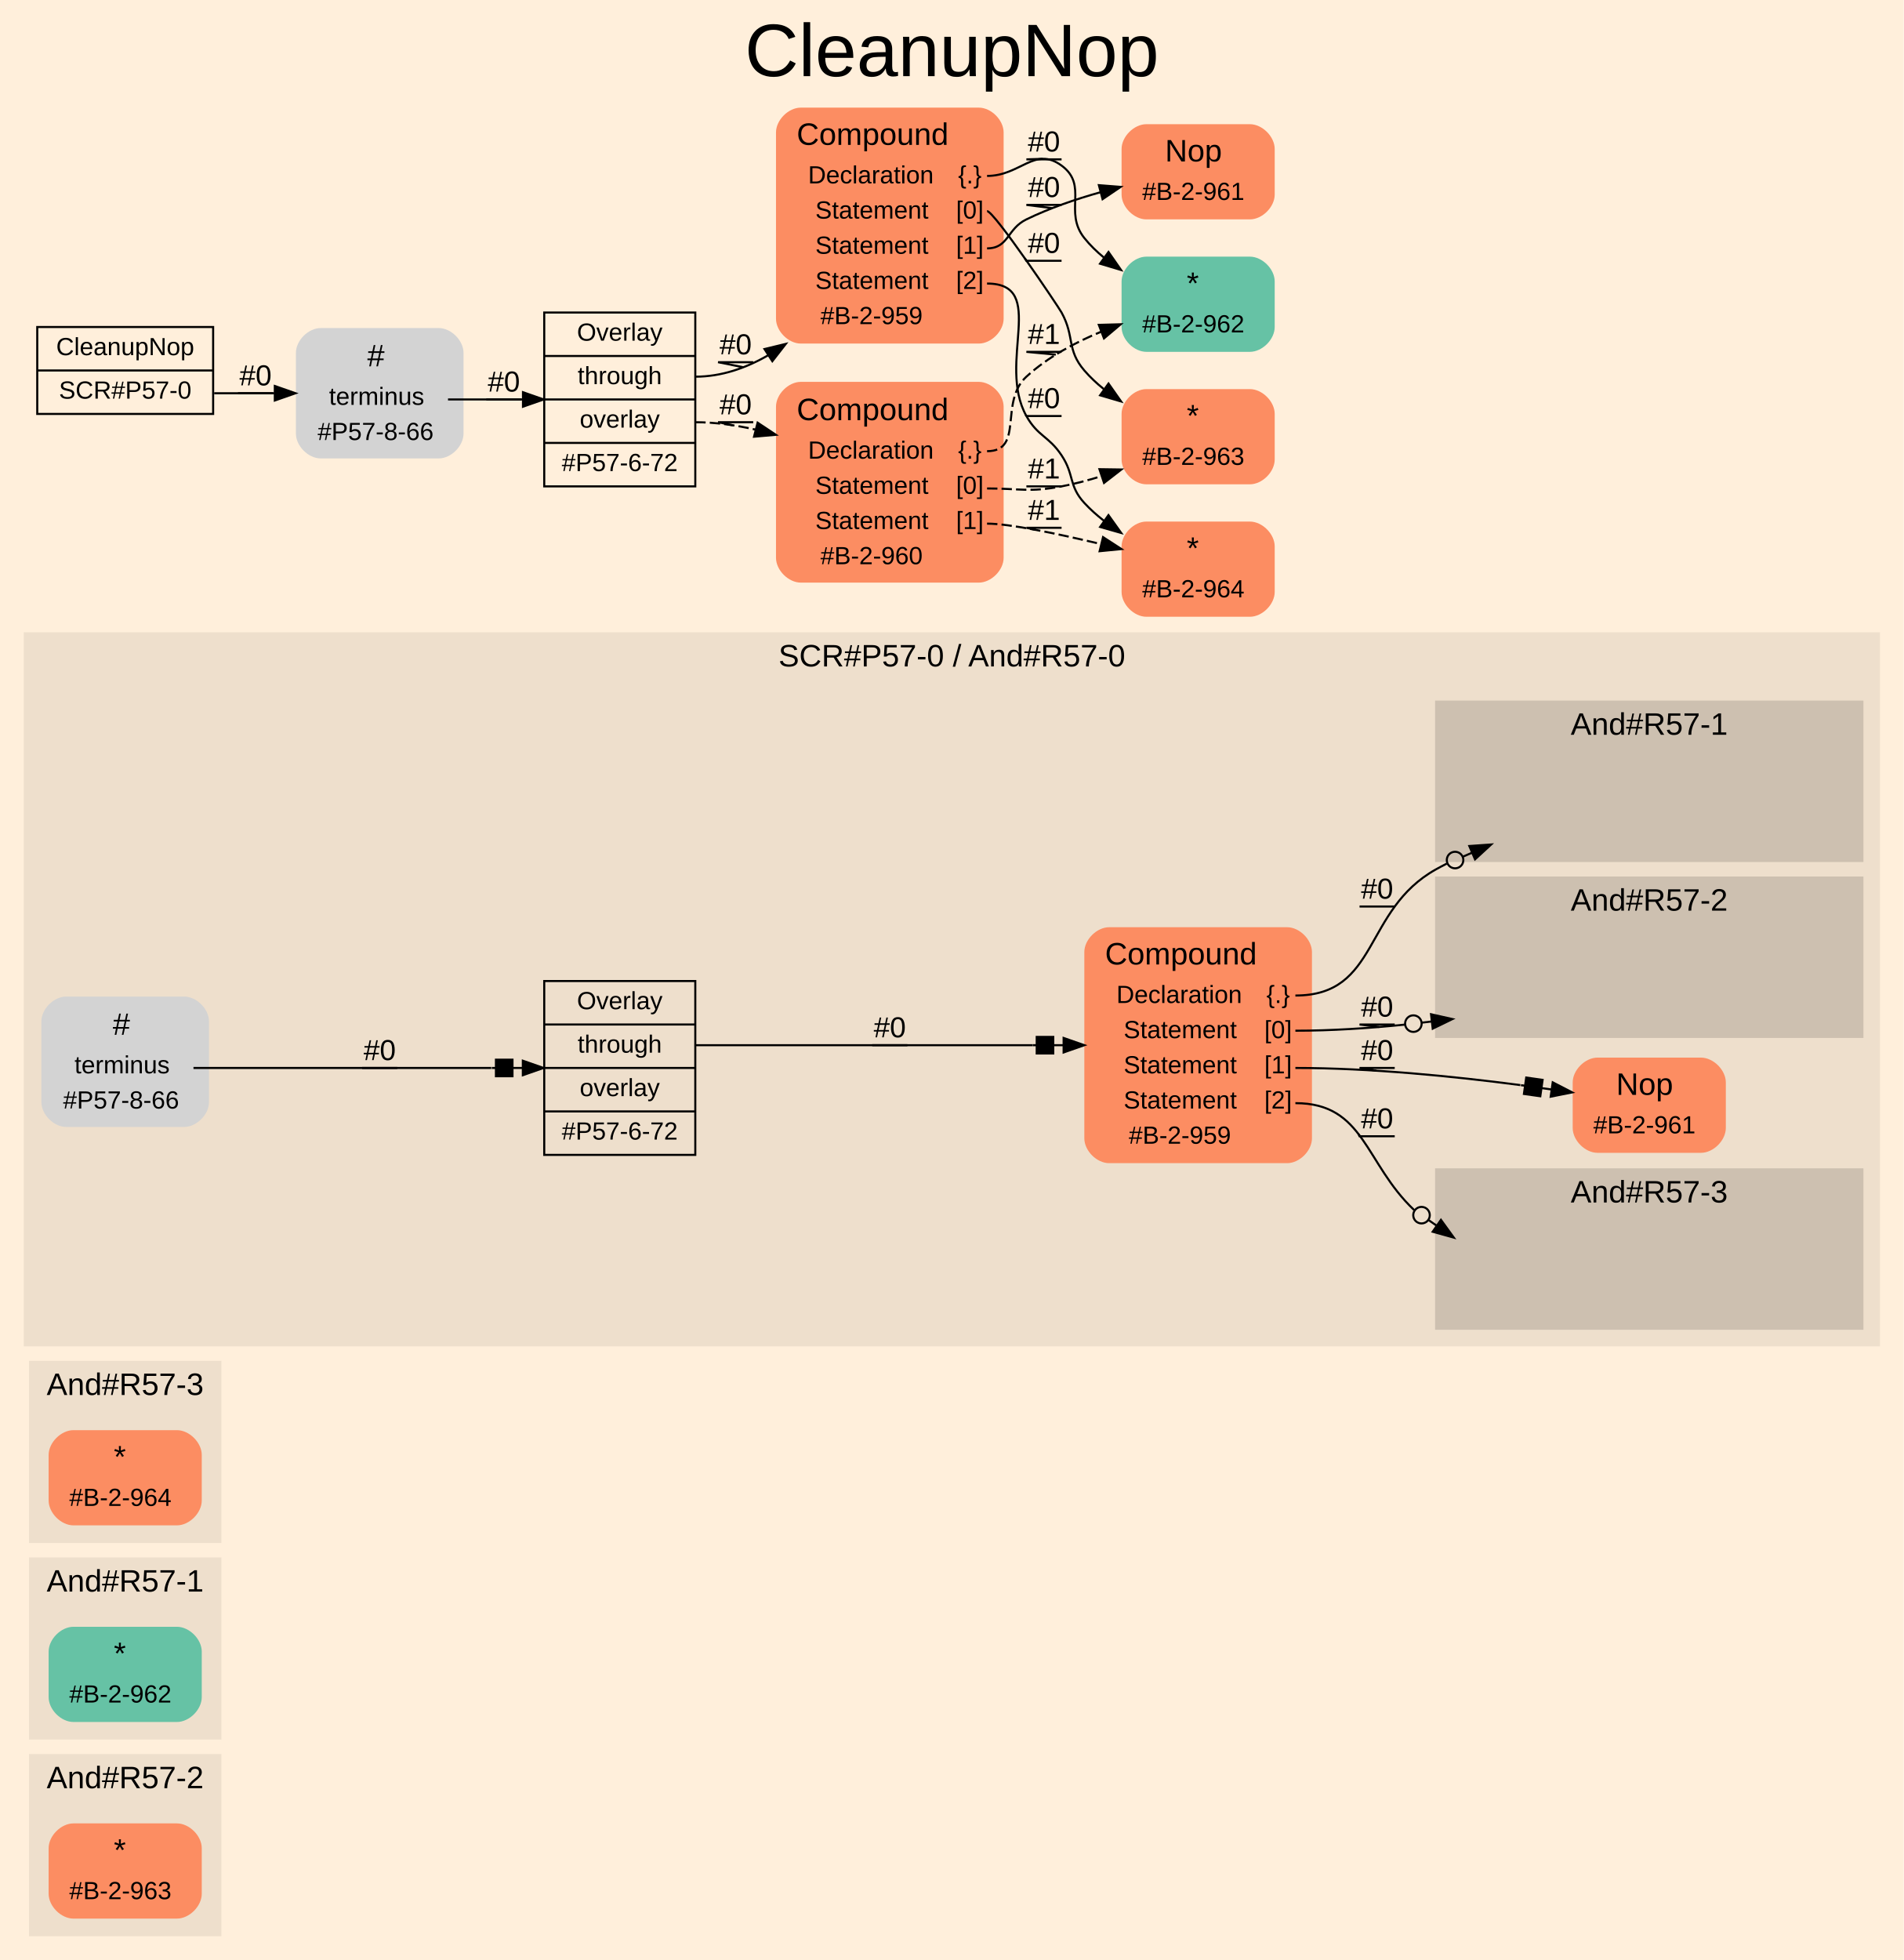
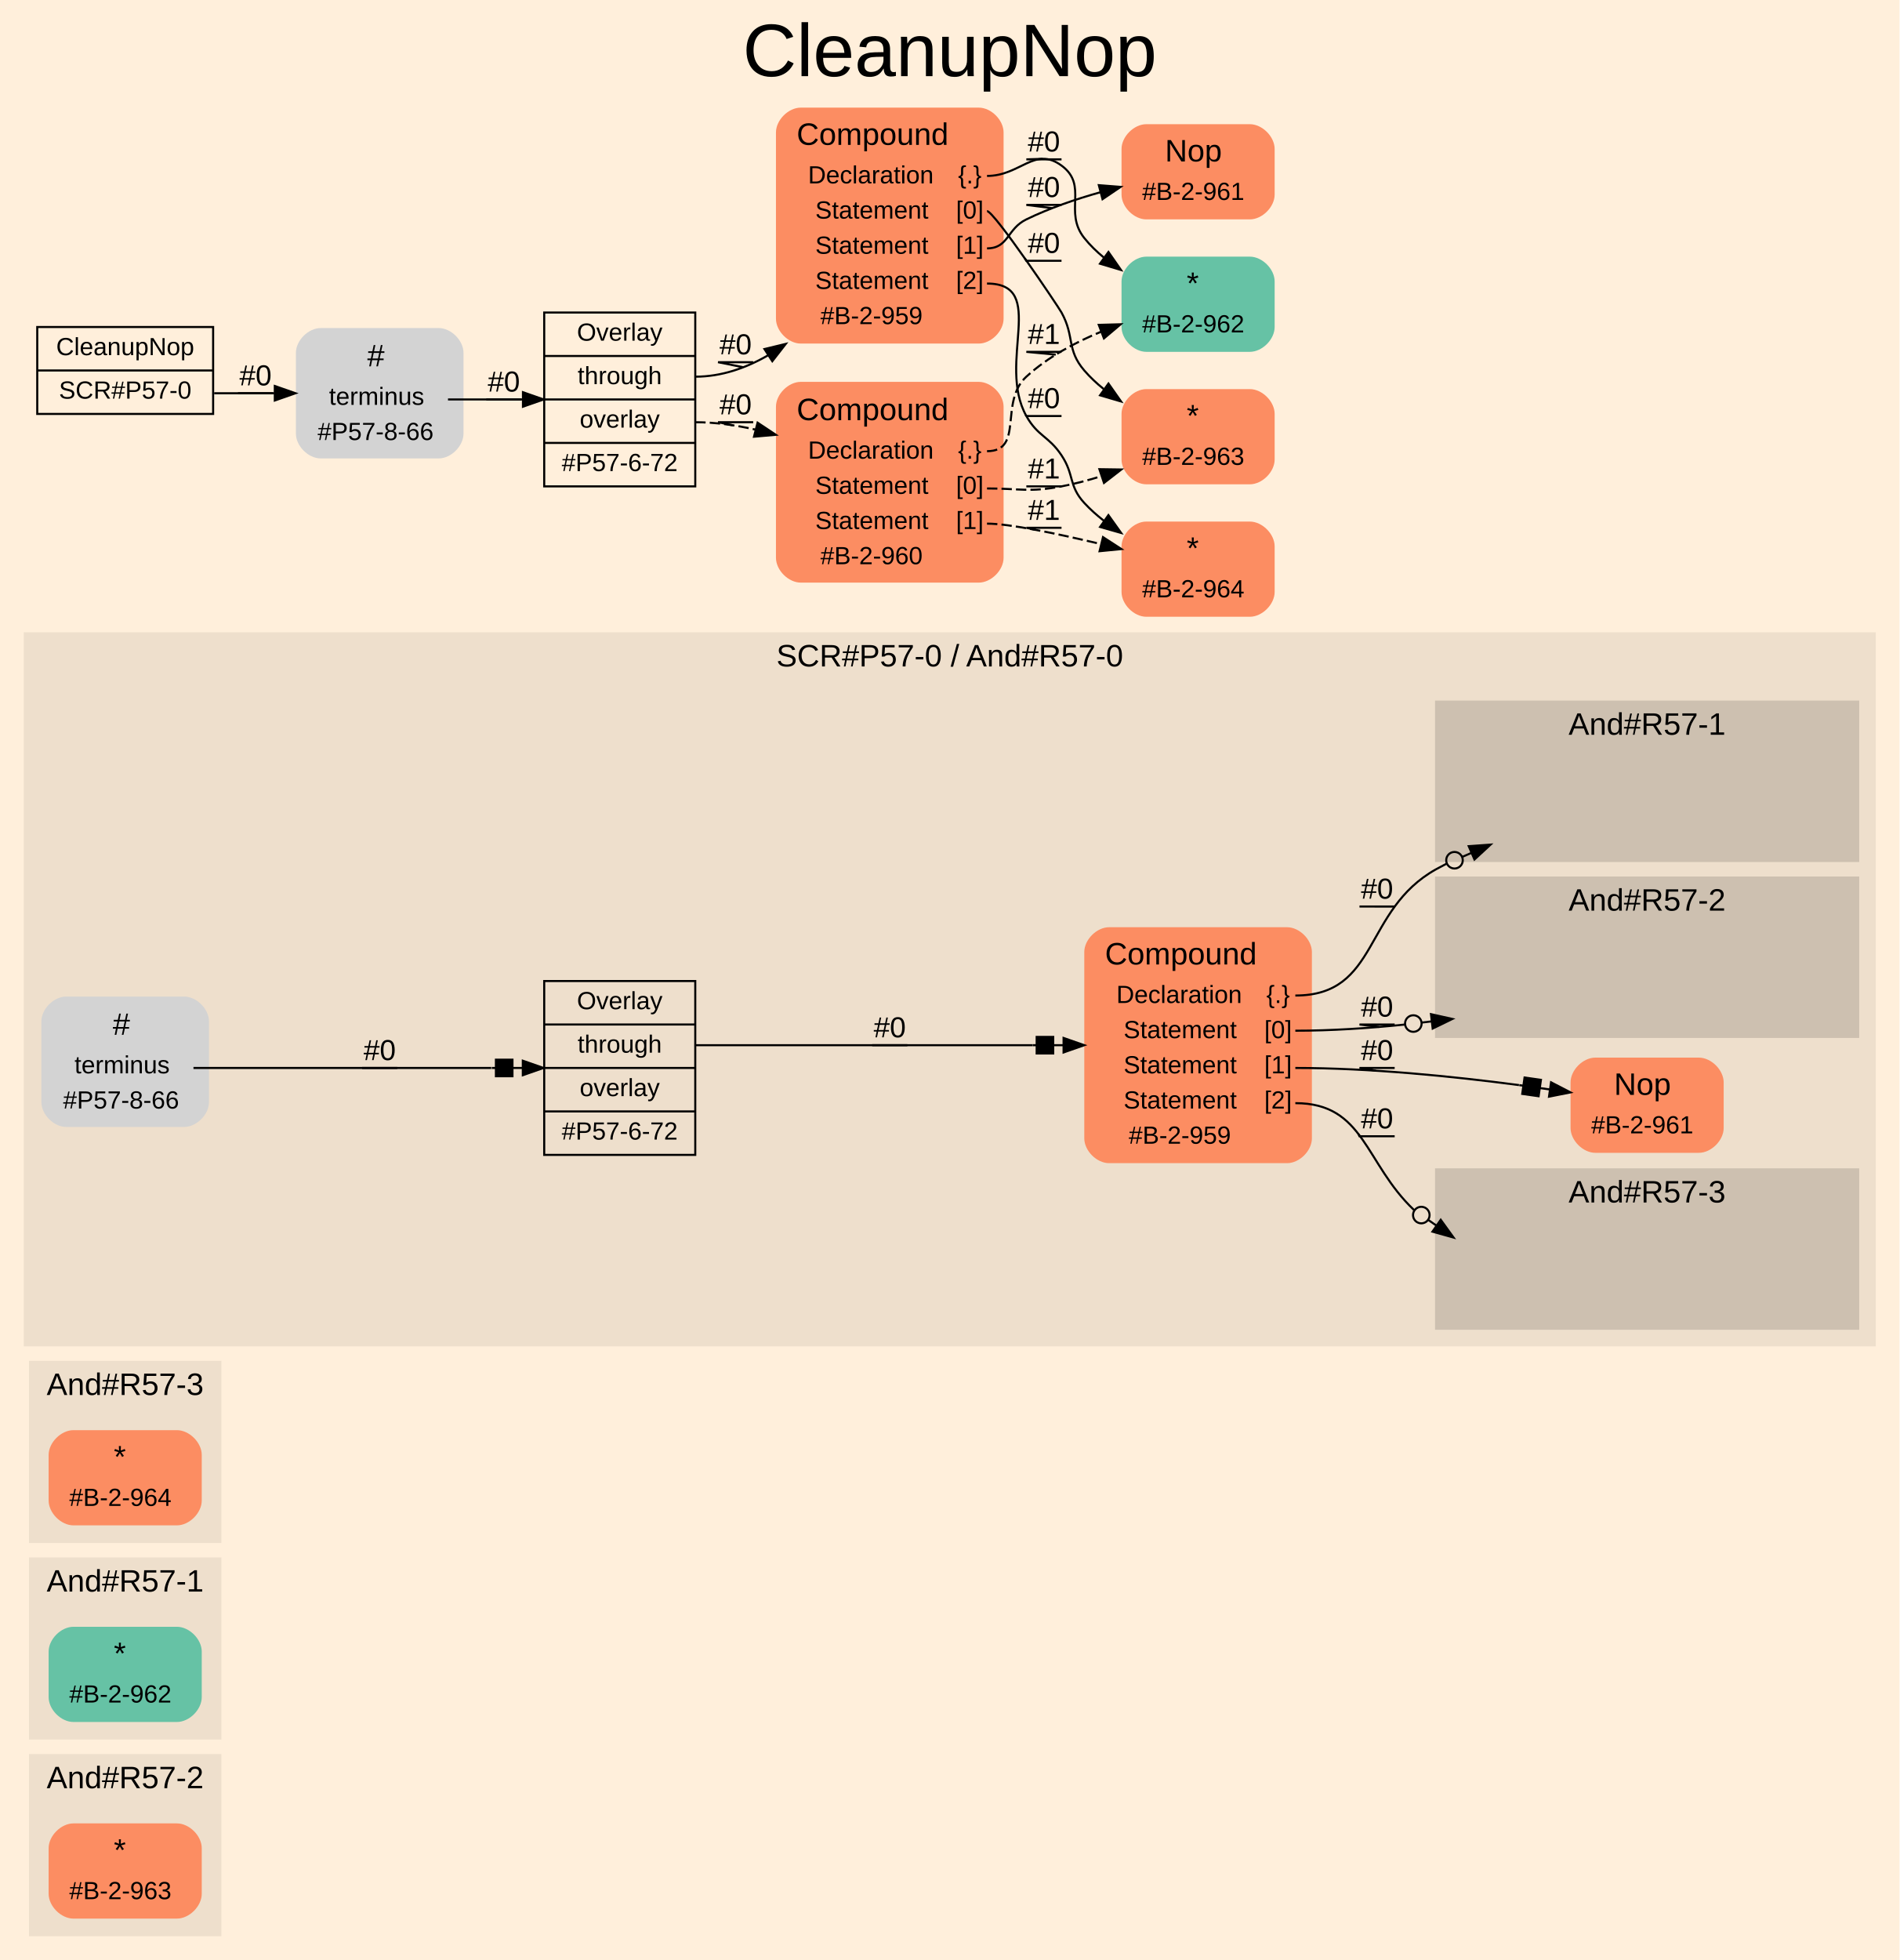
- <svg xmlns="http://www.w3.org/2000/svg" width="920pt" height="947pt" viewBox="0.00 0.00 920.00 947.00">
+ <svg xmlns="http://www.w3.org/2000/svg" width="918pt" height="947pt" viewBox="0.00 0.00 918.00 947.00">
  <g id="graph0" class="graph" transform="scale(1 1) rotate(0) translate(4 943)">
-     <polygon fill="#ffefdb" stroke="transparent" points="-4,4 -4,-943 916,-943 916,4 -4,4" />
-     <text text-anchor="middle" x="456" y="-906.2" font-family="Arial" font-size="36.00" fill="#000000">CleanupNop</text>
+     <polygon fill="#ffefdb" stroke="transparent" points="-4,4 -4,-943 914,-943 914,4 -4,4" />
+     <text text-anchor="middle" x="455" y="-906.2" font-family="Arial" font-size="36.00" fill="#000000">CleanupNop</text>
    <g id="clust1" class="cluster">
      <polygon fill="#eedfcc" stroke="#eedfcc" points="10.5,-8 10.5,-95 102.5,-95 102.5,-8 10.5,-8" />
      <text text-anchor="middle" x="56.5" y="-79" font-family="Arial" font-size="15.00" fill="#000000">And#R57-2</text>
    </g>
    <g id="clust2" class="cluster">
      <polygon fill="#eedfcc" stroke="#eedfcc" points="10.5,-103 10.5,-190 102.5,-190 102.5,-103 10.5,-103" />
      <text text-anchor="middle" x="56.5" y="-174" font-family="Arial" font-size="15.00" fill="#000000">And#R57-1</text>
    </g>
    <g id="clust3" class="cluster">
      <polygon fill="#eedfcc" stroke="#eedfcc" points="10.5,-198 10.5,-285 102.5,-285 102.5,-198 10.5,-198" />
      <text text-anchor="middle" x="56.5" y="-269" font-family="Arial" font-size="15.00" fill="#000000">And#R57-3</text>
    </g>
    <g id="clust4" class="cluster">
-       <polygon fill="#eedfcc" stroke="#eedfcc" points="8,-293 8,-637 904,-637 904,-293 8,-293" />
-       <text text-anchor="middle" x="456" y="-621" font-family="Arial" font-size="15.00" fill="#000000">SCR#P57-0 / And#R57-0</text>
+       <polygon fill="#eedfcc" stroke="#eedfcc" points="8,-293 8,-637 902,-637 902,-293 8,-293" />
+       <text text-anchor="middle" x="455" y="-621" font-family="Arial" font-size="15.00" fill="#000000">SCR#P57-0 / And#R57-0</text>
    </g>
    <g id="clust5" class="cluster">
-       <polygon fill="#cdc0b0" stroke="#cdc0b0" points="690,-527 690,-604 896,-604 896,-527 690,-527" />
-       <text text-anchor="middle" x="793" y="-588" font-family="Arial" font-size="15.00" fill="#000000">And#R57-1</text>
+       <polygon fill="#cdc0b0" stroke="#cdc0b0" points="690,-527 690,-604 894,-604 894,-527 690,-527" />
+       <text text-anchor="middle" x="792" y="-588" font-family="Arial" font-size="15.00" fill="#000000">And#R57-1</text>
    </g>
    <g id="clust6" class="cluster">
-       <polygon fill="#cdc0b0" stroke="#cdc0b0" points="690,-442 690,-519 896,-519 896,-442 690,-442" />
-       <text text-anchor="middle" x="793" y="-503" font-family="Arial" font-size="15.00" fill="#000000">And#R57-2</text>
+       <polygon fill="#cdc0b0" stroke="#cdc0b0" points="690,-442 690,-519 894,-519 894,-442 690,-442" />
+       <text text-anchor="middle" x="792" y="-503" font-family="Arial" font-size="15.00" fill="#000000">And#R57-2</text>
    </g>
    <g id="clust7" class="cluster">
-       <polygon fill="#cdc0b0" stroke="#cdc0b0" points="690,-301 690,-378 896,-378 896,-301 690,-301" />
-       <text text-anchor="middle" x="793" y="-362" font-family="Arial" font-size="15.00" fill="#000000">And#R57-3</text>
+       <polygon fill="#cdc0b0" stroke="#cdc0b0" points="690,-301 690,-378 894,-378 894,-301 690,-301" />
+       <text text-anchor="middle" x="792" y="-362" font-family="Arial" font-size="15.00" fill="#000000">And#R57-3</text>
    </g>
    <g id="node1" class="node">
      <path fill="#fc8d62" stroke="transparent" d="M81.5,-62C81.5,-62 31.5,-62 31.5,-62 25.5,-62 19.5,-56 19.5,-50 19.5,-50 19.5,-28 19.5,-28 19.5,-22 25.5,-16 31.5,-16 31.5,-16 81.5,-16 81.5,-16 87.5,-16 93.5,-22 93.5,-28 93.5,-28 93.5,-50 93.5,-50 93.5,-56 87.5,-62 81.5,-62" />
      <text text-anchor="start" x="51" y="-44" font-family="Arial" font-size="15.00" fill="#000000">*</text>
      <text text-anchor="start" x="29.5" y="-25.4" font-family="Arial" font-size="12.00" fill="#000000">#B-2-963</text>
    </g>
    <g id="node2" class="node">
      <path fill="#66c2a5" stroke="transparent" d="M81.5,-157C81.5,-157 31.5,-157 31.5,-157 25.5,-157 19.5,-151 19.5,-145 19.5,-145 19.5,-123 19.5,-123 19.5,-117 25.5,-111 31.5,-111 31.5,-111 81.5,-111 81.5,-111 87.5,-111 93.5,-117 93.5,-123 93.5,-123 93.5,-145 93.5,-145 93.5,-151 87.5,-157 81.5,-157" />
      <text text-anchor="start" x="51" y="-139" font-family="Arial" font-size="15.00" fill="#000000">*</text>
      <text text-anchor="start" x="29.5" y="-120.4" font-family="Arial" font-size="12.00" fill="#000000">#B-2-962</text>
    </g>
    <g id="node3" class="node">
      <path fill="#fc8d62" stroke="transparent" d="M81.5,-252C81.5,-252 31.5,-252 31.5,-252 25.5,-252 19.5,-246 19.5,-240 19.5,-240 19.5,-218 19.5,-218 19.5,-212 25.5,-206 31.5,-206 31.5,-206 81.5,-206 81.5,-206 87.5,-206 93.5,-212 93.5,-218 93.5,-218 93.5,-240 93.5,-240 93.5,-246 87.5,-252 81.5,-252" />
      <text text-anchor="start" x="51" y="-234" font-family="Arial" font-size="15.00" fill="#000000">*</text>
      <text text-anchor="start" x="29.5" y="-215.4" font-family="Arial" font-size="12.00" fill="#000000">#B-2-964</text>
    </g>
    <g id="node4" class="node">
      <path fill="#fc8d62" stroke="transparent" d="M618,-495C618,-495 532,-495 532,-495 526,-495 520,-489 520,-483 520,-483 520,-393 520,-393 520,-387 526,-381 532,-381 532,-381 618,-381 618,-381 624,-381 630,-387 630,-393 630,-393 630,-483 630,-483 630,-489 624,-495 618,-495" />
      <text text-anchor="start" x="530" y="-477" font-family="Arial" font-size="15.00" fill="#000000">Compound</text>
      <text text-anchor="start" x="535.5" y="-458.4" font-family="Arial" font-size="12.00" fill="#000000">Declaration</text>
      <text text-anchor="start" x="608" y="-458.4" font-family="Arial" font-size="12.00" fill="#000000">{.}</text>
      <text text-anchor="start" x="539" y="-441.4" font-family="Arial" font-size="12.00" fill="#000000">Statement</text>
      <text text-anchor="start" x="607" y="-441.4" font-family="Arial" font-size="12.00" fill="#000000">[0]</text>
      <text text-anchor="start" x="539" y="-424.4" font-family="Arial" font-size="12.00" fill="#000000">Statement</text>
      <text text-anchor="start" x="607" y="-424.4" font-family="Arial" font-size="12.00" fill="#000000">[1]</text>
      <text text-anchor="start" x="539" y="-407.4" font-family="Arial" font-size="12.00" fill="#000000">Statement</text>
      <text text-anchor="start" x="607" y="-407.4" font-family="Arial" font-size="12.00" fill="#000000">[2]</text>
      <text text-anchor="start" x="541.5" y="-390.4" font-family="Arial" font-size="12.00" fill="#000000">#B-2-959</text>
    </g>
    <g id="node5" class="node">
-       <path fill="#fc8d62" stroke="transparent" d="M818,-432C818,-432 768,-432 768,-432 762,-432 756,-426 756,-420 756,-420 756,-398 756,-398 756,-392 762,-386 768,-386 768,-386 818,-386 818,-386 824,-386 830,-392 830,-398 830,-398 830,-420 830,-420 830,-426 824,-432 818,-432" />
-       <text text-anchor="start" x="777" y="-414" font-family="Arial" font-size="15.00" fill="#000000">Nop</text>
-       <text text-anchor="start" x="766" y="-395.4" font-family="Arial" font-size="12.00" fill="#000000">#B-2-961</text>
+       <path fill="#fc8d62" stroke="transparent" d="M817,-432C817,-432 767,-432 767,-432 761,-432 755,-426 755,-420 755,-420 755,-398 755,-398 755,-392 761,-386 767,-386 767,-386 817,-386 817,-386 823,-386 829,-392 829,-398 829,-398 829,-420 829,-420 829,-426 823,-432 817,-432" />
+       <text text-anchor="start" x="776" y="-414" font-family="Arial" font-size="15.00" fill="#000000">Nop</text>
+       <text text-anchor="start" x="765" y="-395.4" font-family="Arial" font-size="12.00" fill="#000000">#B-2-961</text>
    </g>
    <g id="edge14" class="edge">
-       <path fill="none" stroke="#000000" d="M622,-427C658.148,-427 698.36,-422.973 730.703,-418.728" />
-       <polygon fill="#000000" stroke="#000000" points="746.345,-420.057 755.758,-415.195 745.367,-413.125 746.345,-420.057" />
-       <polyline fill="none" stroke="#000000" points="745.856,-416.591 740.905,-417.289 " />
-       <polygon fill="#000000" stroke="#000000" points="740.346,-413.328 741.463,-421.25 733.542,-422.367 732.425,-414.445 740.346,-413.328" />
-       <polyline fill="none" stroke="#000000" points="732.983,-418.406 731.003,-418.685 " />
+       <path fill="none" stroke="#000000" d="M622,-427C657.939,-427 697.916,-422.973 730.069,-418.728" />
+       <polygon fill="#000000" stroke="#000000" points="745.568,-420.064 754.977,-415.195 744.585,-413.134 745.568,-420.064" />
+       <polyline fill="none" stroke="#000000" points="745.076,-416.599 740.126,-417.301 " />
+       <polygon fill="#000000" stroke="#000000" points="739.564,-413.341 740.688,-421.262 732.767,-422.385 731.643,-414.464 739.564,-413.341" />
+       <polyline fill="none" stroke="#000000" points="732.205,-418.425 730.225,-418.706 " />
      <text text-anchor="middle" x="661.5" y="-430.8" font-family="Arial" font-size="14.00" fill="#000000">#0</text>
-       <polyline fill="none" stroke="#000000" points="670,-427 653,-427 661.113,-425.672 " />
+       <polyline fill="none" stroke="#000000" points="670,-427 653,-427 660.886,-425.672 " />
    </g>
    <g id="node8" class="node">
</g>
    <g id="edge12" class="edge">
-       <path fill="none" stroke="#000000" d="M622,-462C662.6,-462 654.513,-503.275 690,-523 691.686,-523.937 693.405,-524.848 695.15,-525.732" />
-       <polygon fill="#000000" stroke="#000000" points="706.038,-534.233 716.607,-534.975 708.807,-527.804 706.038,-534.233" />
-       <polyline fill="none" stroke="#000000" points="707.423,-531.019 702.831,-529.041 " />
-       <ellipse fill="none" stroke="#000000" cx="699.157" cy="-527.458" rx="4" ry="4" />
+       <path fill="none" stroke="#000000" d="M622,-462C662.6,-462 654.539,-503.229 690,-523 691.67,-523.931 693.372,-524.836 695.101,-525.715" />
+       <polygon fill="#000000" stroke="#000000" points="705.782,-534.155 716.349,-534.917 708.563,-527.731 705.782,-534.155" />
+       <polyline fill="none" stroke="#000000" points="707.172,-530.943 702.584,-528.956 " />
+       <ellipse fill="none" stroke="#000000" cx="698.913" cy="-527.366" rx="4" ry="4" />
      <text text-anchor="middle" x="661.5" y="-508.8" font-family="Arial" font-size="14.00" fill="#000000">#0</text>
-       <polyline fill="none" stroke="#000000" points="670,-505 653,-505 670,-504.992 " />
+       <polyline fill="none" stroke="#000000" points="670,-505 653,-505 670.01,-504.972 " />
    </g>
    <g id="node9" class="node">
</g>
    <g id="edge13" class="edge">
-       <path fill="none" stroke="#000000" d="M622,-445C639.183,-445 657.251,-446.155 674.946,-447.947" />
-       <polygon fill="#000000" stroke="#000000" points="687.546,-452.943 697.885,-450.626 688.358,-445.99 687.546,-452.943" />
-       <polyline fill="none" stroke="#000000" points="687.952,-449.466 682.986,-448.886 " />
-       <ellipse fill="none" stroke="#000000" cx="679.013" cy="-448.422" rx="4" ry="4" />
+       <path fill="none" stroke="#000000" d="M622,-445C639.188,-445 657.266,-446.169 674.959,-447.98" />
+       <polygon fill="#000000" stroke="#000000" points="687.548,-452.989 697.889,-450.685 688.369,-446.038 687.548,-452.989" />
+       <polyline fill="none" stroke="#000000" points="687.958,-449.514 682.993,-448.928 " />
+       <ellipse fill="none" stroke="#000000" cx="679.02" cy="-448.459" rx="4" ry="4" />
      <text text-anchor="middle" x="661.5" y="-451.8" font-family="Arial" font-size="14.00" fill="#000000">#0</text>
-       <polyline fill="none" stroke="#000000" points="670,-448 653,-448 662.459,-446.798 " />
+       <polyline fill="none" stroke="#000000" points="670,-448 653,-448 662.471,-446.819 " />
    </g>
    <g id="node10" class="node">
</g>
    <g id="edge15" class="edge">
-       <path fill="none" stroke="#000000" d="M622,-410C655.464,-410 655.379,-381.072 679.36,-358.369" />
-       <polygon fill="#000000" stroke="#000000" points="692.332,-353.616 698.546,-345.035 688.337,-347.868 692.332,-353.616" />
-       <polyline fill="none" stroke="#000000" points="690.335,-350.742 686.229,-353.596 " />
-       <ellipse fill="none" stroke="#000000" cx="682.944" cy="-355.878" rx="4" ry="4" />
+       <path fill="none" stroke="#000000" d="M622,-410C655.464,-410 655.391,-381.096 679.32,-358.397" />
+       <polygon fill="#000000" stroke="#000000" points="692.258,-353.65 698.462,-345.062 688.257,-347.906 692.258,-353.65" />
+       <polyline fill="none" stroke="#000000" points="690.257,-350.778 686.155,-353.636 " />
+       <ellipse fill="none" stroke="#000000" cx="682.872" cy="-355.923" rx="4" ry="4" />
      <text text-anchor="middle" x="661.5" y="-397.8" font-family="Arial" font-size="14.00" fill="#000000">#0</text>
-       <polyline fill="none" stroke="#000000" points="670,-394 653,-394 652.533,-395.004 " />
+       <polyline fill="none" stroke="#000000" points="670,-394 653,-394 652.533,-395.015 " />
    </g>
    <g id="node6" class="node">
      <polygon fill="#eedfcc" stroke="#000000" points="259,-385 259,-469 332,-469 332,-385 259,-385" />
      <text text-anchor="middle" x="295.5" y="-455.4" font-family="Arial" font-size="12.00" fill="#000000">Overlay</text>
      <polyline fill="none" stroke="#000000" points="259,-448 332,-448 " />
      <text text-anchor="middle" x="295.5" y="-434.4" font-family="Arial" font-size="12.00" fill="#000000">through</text>
      <polyline fill="none" stroke="#000000" points="259,-427 332,-427 " />
      <text text-anchor="middle" x="295.5" y="-413.4" font-family="Arial" font-size="12.00" fill="#000000">overlay</text>
      <polyline fill="none" stroke="#000000" points="259,-406 332,-406 " />
      <text text-anchor="middle" x="295.5" y="-392.4" font-family="Arial" font-size="12.00" fill="#000000">#P57-6-72</text>
    </g>
    <g id="edge16" class="edge">
      <path fill="none" stroke="#000000" d="M332,-438C386.335,-438 447.505,-438 494.879,-438" />
      <polygon fill="#000000" stroke="#000000" points="509.99,-441.5 519.99,-438 509.99,-434.5 509.99,-441.5" />
      <polyline fill="none" stroke="#000000" points="509.99,-438 504.99,-438 " />
      <polygon fill="#000000" stroke="#000000" points="504.99,-434 504.99,-442 496.99,-442 496.99,-434 504.99,-434" />
      <polyline fill="none" stroke="#000000" points="496.99,-438 494.99,-438 " />
      <text text-anchor="middle" x="426" y="-441.8" font-family="Arial" font-size="14.00" fill="#000000">#0</text>
      <polyline fill="none" stroke="#000000" points="434.5,-438 417.5,-438 425.856,-438 " />
    </g>
    <g id="node7" class="node">
      <path fill="#d3d3d3" stroke="transparent" d="M85,-461.5C85,-461.5 28,-461.5 28,-461.5 22,-461.5 16,-455.5 16,-449.5 16,-449.5 16,-410.5 16,-410.5 16,-404.5 22,-398.5 28,-398.5 28,-398.5 85,-398.5 85,-398.5 91,-398.5 97,-404.5 97,-410.5 97,-410.5 97,-449.5 97,-449.5 97,-455.5 91,-461.5 85,-461.5" />
      <text text-anchor="start" x="50.5" y="-443" font-family="Arial" font-size="15.00" fill="#000000">#</text>
      <text text-anchor="start" x="32" y="-424.4" font-family="Arial" font-size="12.00" fill="#000000">terminus</text>
      <text text-anchor="start" x="26.5" y="-407.4" font-family="Arial" font-size="12.00" fill="#000000">#P57-8-66</text>
    </g>
    <g id="edge17" class="edge">
      <path fill="none" stroke="#000000" d="M89.5,-427C137.822,-427 192.521,-427 233.404,-427" />
      <polygon fill="#000000" stroke="#000000" points="248.66,-430.5 258.66,-427 248.66,-423.5 248.66,-430.5" />
      <polyline fill="none" stroke="#000000" points="248.66,-427 243.66,-427 " />
      <polygon fill="#000000" stroke="#000000" points="243.66,-423 243.66,-431 235.66,-431 235.66,-423 243.66,-423" />
      <polyline fill="none" stroke="#000000" points="235.66,-427 233.66,-427 " />
      <text text-anchor="middle" x="179.5" y="-430.8" font-family="Arial" font-size="14.00" fill="#000000">#0</text>
      <polyline fill="none" stroke="#000000" points="188,-427 171,-427 179.804,-427 " />
    </g>
    <g id="node11" class="node">
      <polygon fill="#ffefdb" stroke="#000000" points="14,-743 14,-785 99,-785 99,-743 14,-743" />
      <text text-anchor="middle" x="56.5" y="-771.4" font-family="Arial" font-size="12.00" fill="#000000">CleanupNop</text>
      <polyline fill="none" stroke="#000000" points="14,-764 99,-764 " />
      <text text-anchor="middle" x="56.5" y="-750.4" font-family="Arial" font-size="12.00" fill="#000000">SCR#P57-0</text>
    </g>
    <g id="node12" class="node">
      <path fill="#d3d3d3" stroke="transparent" d="M208,-784.5C208,-784.5 151,-784.5 151,-784.5 145,-784.5 139,-778.5 139,-772.5 139,-772.5 139,-733.5 139,-733.5 139,-727.5 145,-721.5 151,-721.5 151,-721.5 208,-721.5 208,-721.5 214,-721.5 220,-727.5 220,-733.5 220,-733.5 220,-772.5 220,-772.5 220,-778.5 214,-784.5 208,-784.5" />
      <text text-anchor="start" x="173.5" y="-766" font-family="Arial" font-size="15.00" fill="#000000">#</text>
      <text text-anchor="start" x="155" y="-747.4" font-family="Arial" font-size="12.00" fill="#000000">terminus</text>
      <text text-anchor="start" x="149.5" y="-730.4" font-family="Arial" font-size="12.00" fill="#000000">#P57-8-66</text>
    </g>
    <g id="edge1" class="edge">
      <path fill="none" stroke="#000000" d="M99.5,-753C108.884,-753 118.886,-753 128.528,-753" />
      <polygon fill="#000000" stroke="#000000" points="128.802,-756.5 138.802,-753 128.802,-749.5 128.802,-756.5" />
      <text text-anchor="middle" x="119.5" y="-756.8" font-family="Arial" font-size="14.00" fill="#000000">#0</text>
      <polyline fill="none" stroke="#000000" points="128,-753 111,-753 119.413,-753 " />
    </g>
    <g id="node13" class="node">
      <polygon fill="#ffefdb" stroke="#000000" points="259,-708 259,-792 332,-792 332,-708 259,-708" />
      <text text-anchor="middle" x="295.5" y="-778.4" font-family="Arial" font-size="12.00" fill="#000000">Overlay</text>
      <polyline fill="none" stroke="#000000" points="259,-771 332,-771 " />
      <text text-anchor="middle" x="295.5" y="-757.4" font-family="Arial" font-size="12.00" fill="#000000">through</text>
      <polyline fill="none" stroke="#000000" points="259,-750 332,-750 " />
      <text text-anchor="middle" x="295.5" y="-736.4" font-family="Arial" font-size="12.00" fill="#000000">overlay</text>
      <polyline fill="none" stroke="#000000" points="259,-729 332,-729 " />
      <text text-anchor="middle" x="295.5" y="-715.4" font-family="Arial" font-size="12.00" fill="#000000">#P57-6-72</text>
    </g>
    <g id="edge2" class="edge">
      <path fill="none" stroke="#000000" d="M212.5,-750C224.202,-750 236.833,-750 248.625,-750" />
      <polygon fill="#000000" stroke="#000000" points="248.727,-753.5 258.727,-750 248.727,-746.5 248.727,-753.5" />
      <text text-anchor="middle" x="239.5" y="-753.8" font-family="Arial" font-size="14.00" fill="#000000">#0</text>
      <polyline fill="none" stroke="#000000" points="248,-750 231,-750 239.083,-750 " />
    </g>
    <g id="node14" class="node">
      <path fill="#fc8d62" stroke="transparent" d="M469,-891C469,-891 383,-891 383,-891 377,-891 371,-885 371,-879 371,-879 371,-789 371,-789 371,-783 377,-777 383,-777 383,-777 469,-777 469,-777 475,-777 481,-783 481,-789 481,-789 481,-879 481,-879 481,-885 475,-891 469,-891" />
      <text text-anchor="start" x="381" y="-873" font-family="Arial" font-size="15.00" fill="#000000">Compound</text>
      <text text-anchor="start" x="386.5" y="-854.4" font-family="Arial" font-size="12.00" fill="#000000">Declaration</text>
      <text text-anchor="start" x="459" y="-854.4" font-family="Arial" font-size="12.00" fill="#000000">{.}</text>
      <text text-anchor="start" x="390" y="-837.4" font-family="Arial" font-size="12.00" fill="#000000">Statement</text>
      <text text-anchor="start" x="458" y="-837.4" font-family="Arial" font-size="12.00" fill="#000000">[0]</text>
      <text text-anchor="start" x="390" y="-820.4" font-family="Arial" font-size="12.00" fill="#000000">Statement</text>
      <text text-anchor="start" x="458" y="-820.4" font-family="Arial" font-size="12.00" fill="#000000">[1]</text>
      <text text-anchor="start" x="390" y="-803.4" font-family="Arial" font-size="12.00" fill="#000000">Statement</text>
      <text text-anchor="start" x="458" y="-803.4" font-family="Arial" font-size="12.00" fill="#000000">[2]</text>
      <text text-anchor="start" x="392.5" y="-786.4" font-family="Arial" font-size="12.00" fill="#000000">#B-2-959</text>
    </g>
    <g id="edge3" class="edge">
      <path fill="none" stroke="#000000" d="M332,-761C344.554,-761 356.444,-765.112 367.278,-771.384" />
      <polygon fill="#000000" stroke="#000000" points="365.432,-774.359 375.733,-776.84 369.228,-768.477 365.432,-774.359" />
      <text text-anchor="middle" x="351.5" y="-771.8" font-family="Arial" font-size="14.00" fill="#000000">#0</text>
      <polyline fill="none" stroke="#000000" points="360,-768 343,-768 355.207,-765.549 " />
    </g>
    <g id="node19" class="node">
      <path fill="#fc8d62" stroke="transparent" d="M469,-758.5C469,-758.5 383,-758.5 383,-758.5 377,-758.5 371,-752.5 371,-746.5 371,-746.5 371,-673.5 371,-673.5 371,-667.5 377,-661.5 383,-661.5 383,-661.5 469,-661.5 469,-661.5 475,-661.5 481,-667.5 481,-673.5 481,-673.5 481,-746.5 481,-746.5 481,-752.5 475,-758.5 469,-758.5" />
      <text text-anchor="start" x="381" y="-740" font-family="Arial" font-size="15.00" fill="#000000">Compound</text>
      <text text-anchor="start" x="386.5" y="-721.4" font-family="Arial" font-size="12.00" fill="#000000">Declaration</text>
      <text text-anchor="start" x="459" y="-721.4" font-family="Arial" font-size="12.00" fill="#000000">{.}</text>
      <text text-anchor="start" x="390" y="-704.4" font-family="Arial" font-size="12.00" fill="#000000">Statement</text>
      <text text-anchor="start" x="458" y="-704.4" font-family="Arial" font-size="12.00" fill="#000000">[0]</text>
      <text text-anchor="start" x="390" y="-687.4" font-family="Arial" font-size="12.00" fill="#000000">Statement</text>
      <text text-anchor="start" x="458" y="-687.4" font-family="Arial" font-size="12.00" fill="#000000">[1]</text>
      <text text-anchor="start" x="392.5" y="-670.4" font-family="Arial" font-size="12.00" fill="#000000">#B-2-960</text>
    </g>
    <g id="edge4" class="edge">
      <path fill="none" stroke="#000000" stroke-dasharray="5,2" d="M332,-739C341.57,-739 351.454,-737.611 361.056,-735.44" />
      <polygon fill="#000000" stroke="#000000" points="362.111,-738.783 370.936,-732.921 360.381,-732 362.111,-738.783" />
      <text text-anchor="middle" x="351.5" y="-742.8" font-family="Arial" font-size="14.00" fill="#000000">#0</text>
      <polyline fill="none" stroke="#000000" points="360,-739 343,-739 350.166,-737.52 " />
    </g>
    <g id="node15" class="node">
      <path fill="#66c2a5" stroke="transparent" d="M600,-819C600,-819 550,-819 550,-819 544,-819 538,-813 538,-807 538,-807 538,-785 538,-785 538,-779 544,-773 550,-773 550,-773 600,-773 600,-773 606,-773 612,-779 612,-785 612,-785 612,-807 612,-807 612,-813 606,-819 600,-819" />
      <text text-anchor="start" x="569.5" y="-801" font-family="Arial" font-size="15.00" fill="#000000">*</text>
      <text text-anchor="start" x="548" y="-782.4" font-family="Arial" font-size="12.00" fill="#000000">#B-2-962</text>
    </g>
    <g id="edge5" class="edge">
      <path fill="none" stroke="#000000" d="M473,-858C489.154,-858 495.977,-872.558 509,-863 522.145,-853.352 509.821,-840.738 520,-828 522.791,-824.507 526.074,-821.319 529.623,-818.427" />
      <polygon fill="#000000" stroke="#000000" points="531.68,-821.259 537.733,-812.563 527.578,-815.587 531.68,-821.259" />
      <text text-anchor="middle" x="500.5" y="-869.8" font-family="Arial" font-size="14.00" fill="#000000">#0</text>
      <polyline fill="none" stroke="#000000" points="509,-866 492,-866 499.898,-866.246 " />
    </g>
    <g id="node16" class="node">
      <path fill="#fc8d62" stroke="transparent" d="M600,-755C600,-755 550,-755 550,-755 544,-755 538,-749 538,-743 538,-743 538,-721 538,-721 538,-715 544,-709 550,-709 550,-709 600,-709 600,-709 606,-709 612,-715 612,-721 612,-721 612,-743 612,-743 612,-749 606,-755 600,-755" />
      <text text-anchor="start" x="569.5" y="-737" font-family="Arial" font-size="15.00" fill="#000000">*</text>
      <text text-anchor="start" x="548" y="-718.4" font-family="Arial" font-size="12.00" fill="#000000">#B-2-963</text>
    </g>
    <g id="edge6" class="edge">
      <path fill="none" stroke="#000000" d="M473,-841C476.378,-841 507.369,-794.958 509,-792 515.457,-780.292 511.294,-774.147 520,-764 522.792,-760.746 526.001,-757.743 529.438,-754.99" />
      <polygon fill="#000000" stroke="#000000" points="531.685,-757.686 537.778,-749.018 527.61,-751.994 531.685,-757.686" />
      <text text-anchor="middle" x="500.5" y="-820.8" font-family="Arial" font-size="14.00" fill="#000000">#0</text>
      <polyline fill="none" stroke="#000000" points="509,-817 492,-817 491.262,-818.166 " />
    </g>
    <g id="node17" class="node">
      <path fill="#fc8d62" stroke="transparent" d="M600,-883C600,-883 550,-883 550,-883 544,-883 538,-877 538,-871 538,-871 538,-849 538,-849 538,-843 544,-837 550,-837 550,-837 600,-837 600,-837 606,-837 612,-843 612,-849 612,-849 612,-871 612,-871 612,-877 606,-883 600,-883" />
      <text text-anchor="start" x="559" y="-865" font-family="Arial" font-size="15.00" fill="#000000">Nop</text>
      <text text-anchor="start" x="548" y="-846.4" font-family="Arial" font-size="12.00" fill="#000000">#B-2-961</text>
    </g>
    <g id="edge7" class="edge">
      <path fill="none" stroke="#000000" d="M473,-823C483.489,-823 482.567,-832.412 492,-837 503.136,-842.416 515.752,-846.735 527.726,-850.099" />
      <polygon fill="#000000" stroke="#000000" points="527.024,-853.534 537.587,-852.704 528.812,-846.766 527.024,-853.534" />
      <text text-anchor="middle" x="500.5" y="-847.8" font-family="Arial" font-size="14.00" fill="#000000">#0</text>
      <polyline fill="none" stroke="#000000" points="509,-844 492,-844 504.481,-842.421 " />
    </g>
    <g id="node18" class="node">
      <path fill="#fc8d62" stroke="transparent" d="M600,-691C600,-691 550,-691 550,-691 544,-691 538,-685 538,-679 538,-679 538,-657 538,-657 538,-651 544,-645 550,-645 550,-645 600,-645 600,-645 606,-645 612,-651 612,-657 612,-657 612,-679 612,-679 612,-685 606,-691 600,-691" />
      <text text-anchor="start" x="569.5" y="-673" font-family="Arial" font-size="15.00" fill="#000000">*</text>
      <text text-anchor="start" x="548" y="-654.4" font-family="Arial" font-size="12.00" fill="#000000">#B-2-964</text>
    </g>
    <g id="edge8" class="edge">
      <path fill="none" stroke="#000000" d="M473,-806C502.671,-806 477.535,-767.907 492,-742 497.524,-732.107 502.715,-732.428 509,-723 515.285,-713.572 512.318,-708.33 520,-700 522.865,-696.894 526.101,-694.001 529.534,-691.328" />
      <polygon fill="#000000" stroke="#000000" points="531.66,-694.112 537.82,-685.492 527.629,-688.389 531.66,-694.112" />
      <text text-anchor="middle" x="500.5" y="-745.8" font-family="Arial" font-size="14.00" fill="#000000">#0</text>
      <polyline fill="none" stroke="#000000" points="509,-742 492,-742 492.032,-741.942 " />
    </g>
    <g id="edge9" class="edge">
      <path fill="none" stroke="#000000" stroke-dasharray="5,2" d="M473,-725C491.092,-725 478.666,-748.773 492,-761 502.195,-770.349 515.254,-777.416 527.981,-782.661" />
      <polygon fill="#000000" stroke="#000000" points="527.004,-786.035 537.595,-786.326 529.497,-779.494 527.004,-786.035" />
      <text text-anchor="middle" x="500.5" y="-776.8" font-family="Arial" font-size="14.00" fill="#000000">#1</text>
      <polyline fill="none" stroke="#000000" points="509,-773 492,-773 506.192,-771.648 " />
    </g>
    <g id="edge10" class="edge">
      <path fill="none" stroke="#000000" stroke-dasharray="5,2" d="M473,-707C489.006,-707 493.277,-705.004 509,-708 515.288,-709.198 521.773,-710.914 528.109,-712.885" />
      <polygon fill="#000000" stroke="#000000" points="527.3,-716.305 537.894,-716.155 529.519,-709.666 527.3,-716.305" />
      <text text-anchor="middle" x="500.5" y="-711.8" font-family="Arial" font-size="14.00" fill="#000000">#1</text>
      <polyline fill="none" stroke="#000000" points="509,-708 492,-708 509.018,-708.004 " />
    </g>
    <g id="edge11" class="edge">
      <path fill="none" stroke="#000000" stroke-dasharray="5,2" d="M473,-690C483.791,-690 506.628,-685.236 527.962,-680.141" />
      <polygon fill="#000000" stroke="#000000" points="529.044,-683.48 537.932,-677.714 527.387,-676.679 529.044,-683.48" />
      <text text-anchor="middle" x="500.5" y="-691.8" font-family="Arial" font-size="14.00" fill="#000000">#1</text>
      <polyline fill="none" stroke="#000000" points="509,-688 492,-688 496.47,-686.992 " />
    </g>
  </g>
</svg>
